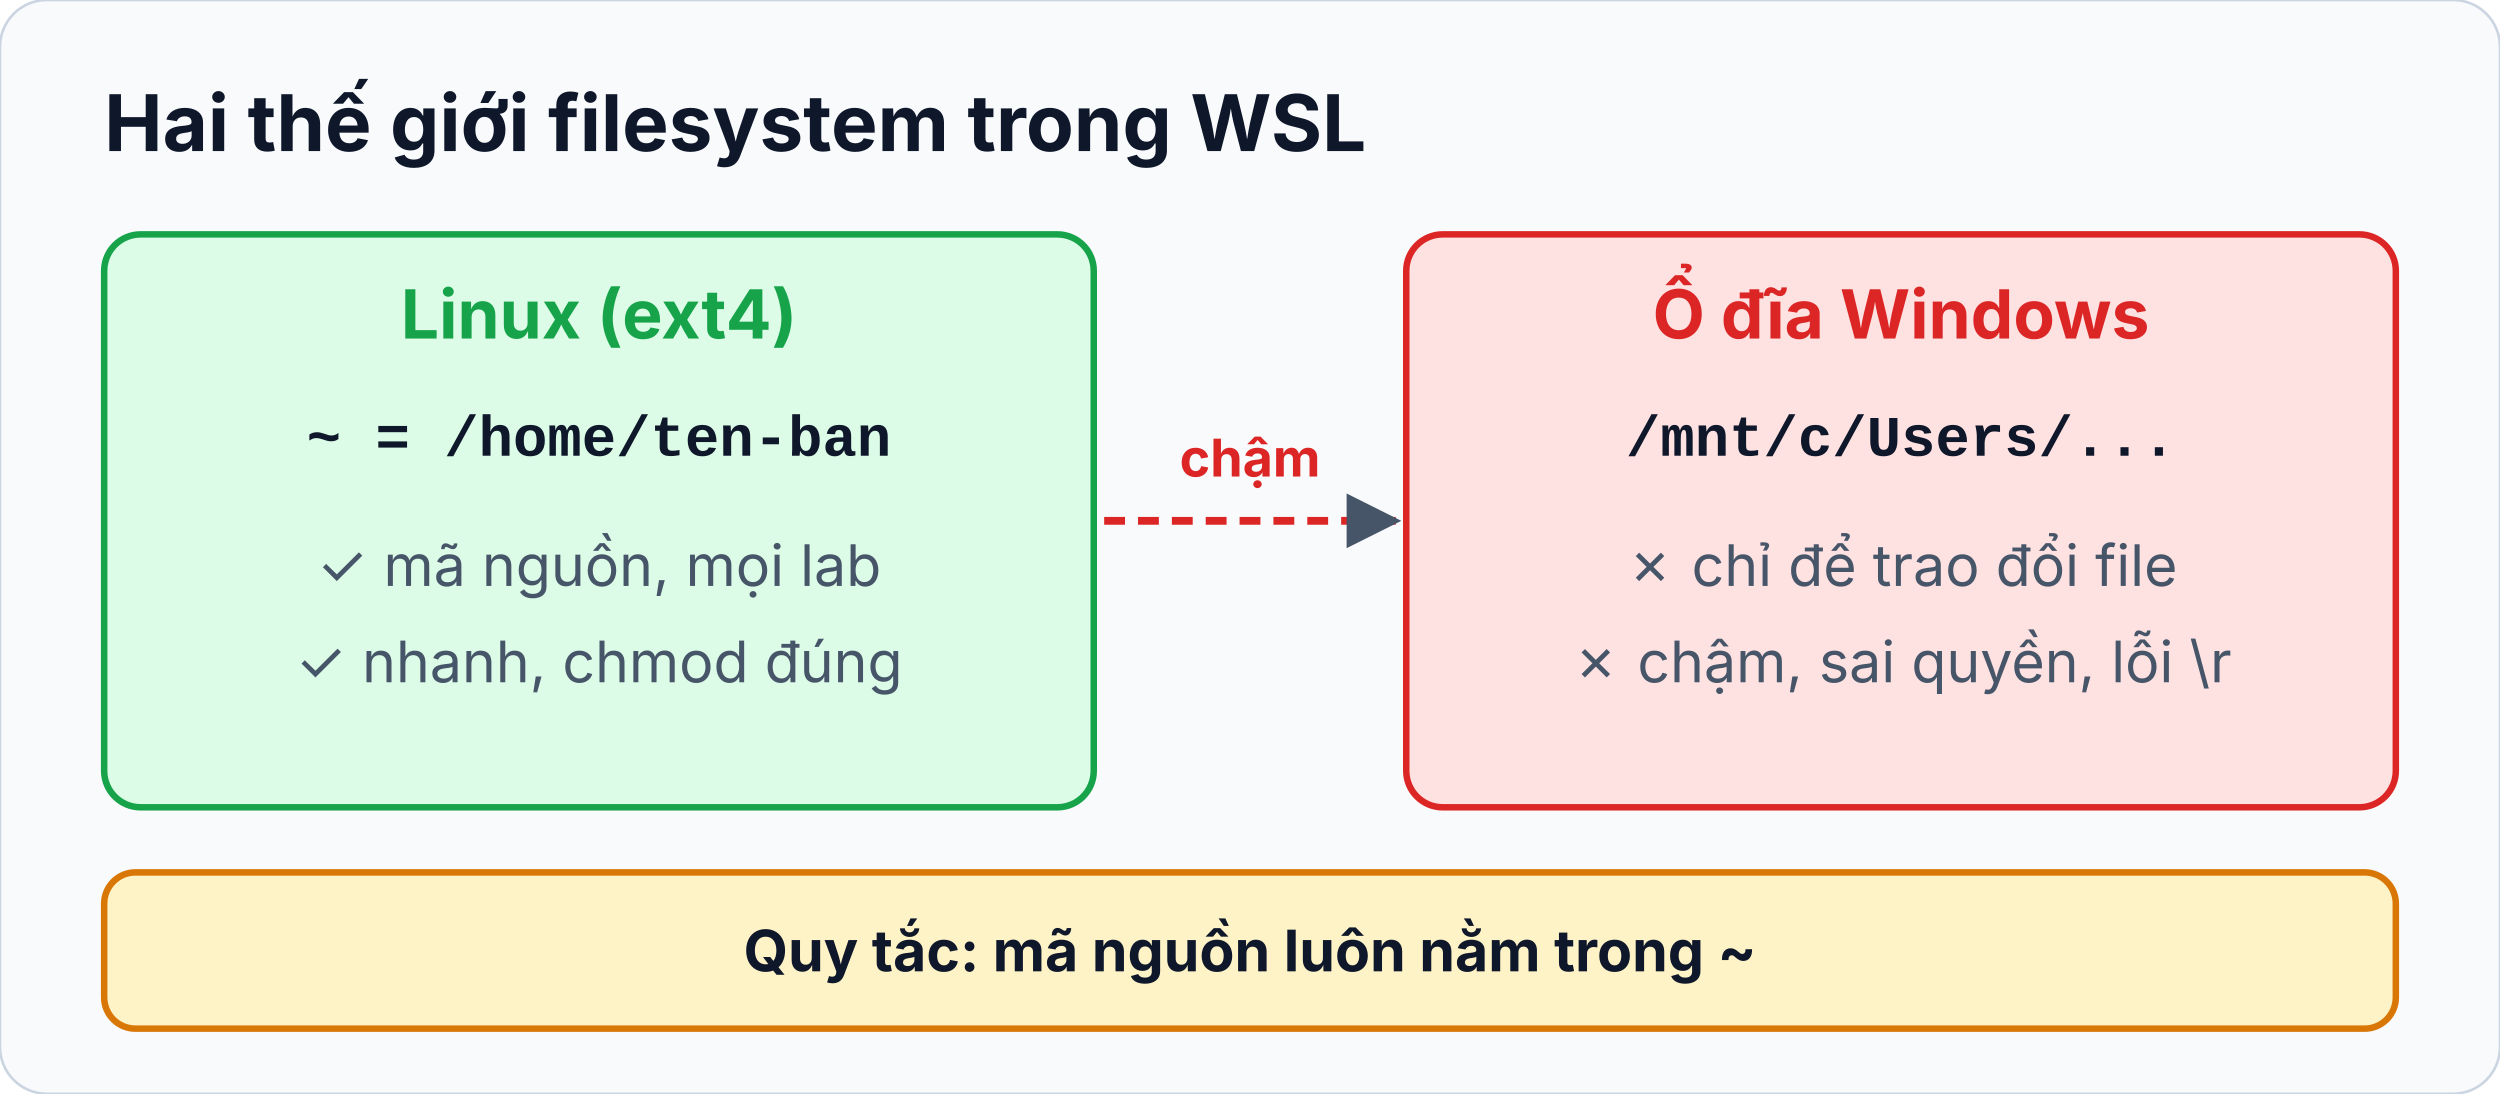
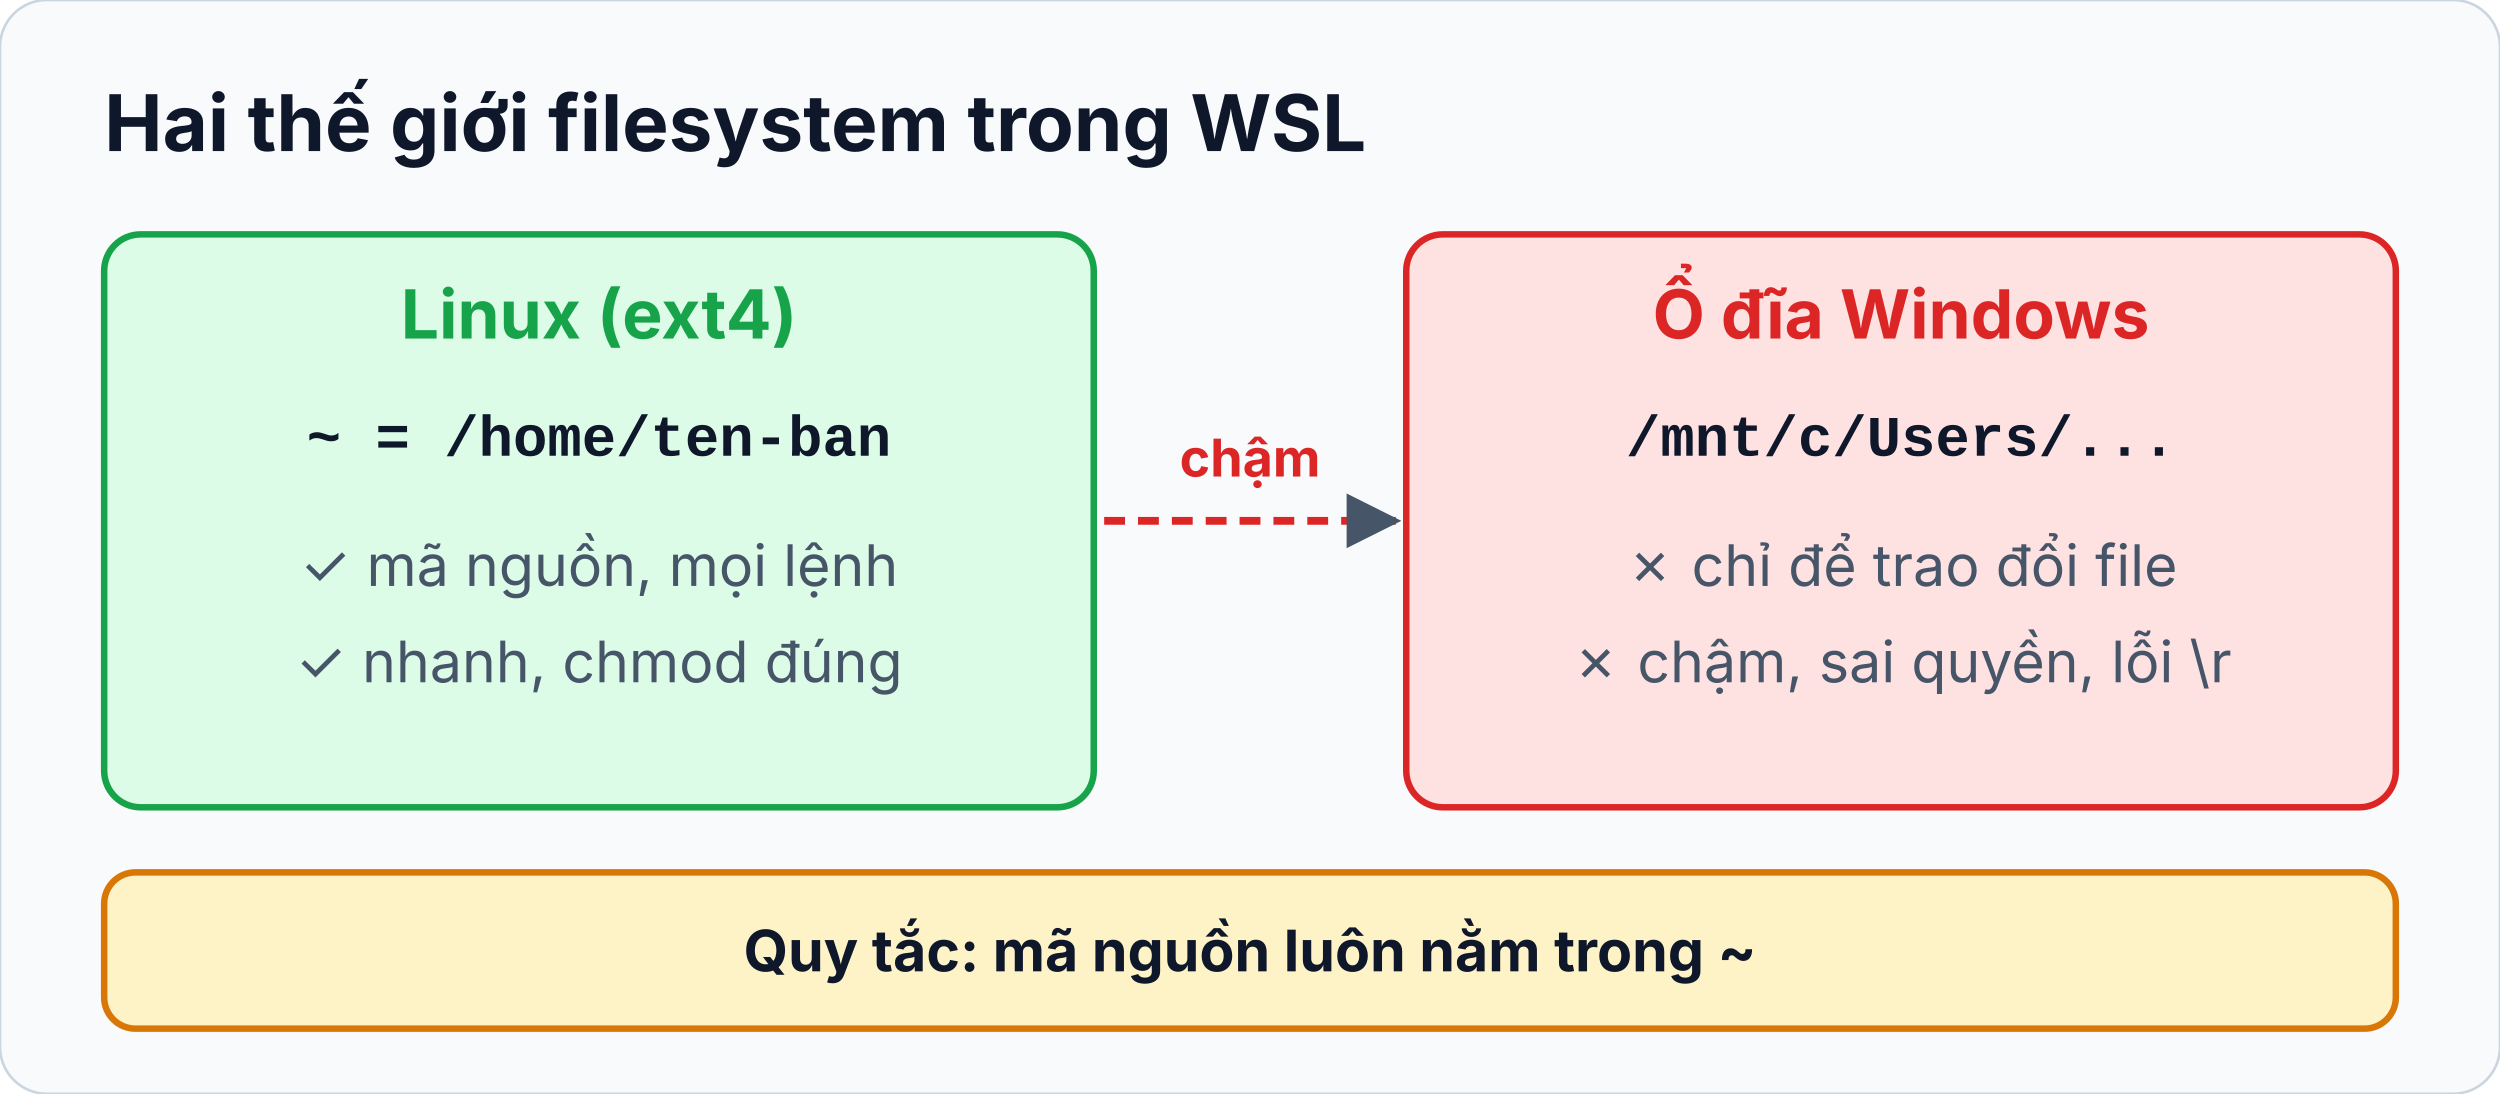
<svg xmlns="http://www.w3.org/2000/svg" viewBox="0 0 960 420" width="960" height="420" font-family="Inter, 'Segoe UI', system-ui, sans-serif">
  <defs>
    <marker id="a" viewBox="0 0 10 10" refX="9" refY="5" markerWidth="7" markerHeight="7" orient="auto-start-reverse">
      <path d="M0 0L10 5L0 10z" fill="#475569" />
    </marker>
  </defs>
  <rect width="960" height="420" rx="18" fill="#f8fafc" stroke="#cbd5e1" />
  <text x="40" y="58" font-size="30" font-weight="700" fill="#0f172a">Hai thế giới filesystem trong WSL</text>
  <rect x="40" y="90" width="380" height="220" rx="14" fill="#dcfce7" stroke="#16a34a" stroke-width="2.5" />
  <text x="230" y="130" font-size="26" font-weight="700" text-anchor="middle" fill="#16a34a">Linux (ext4)</text>
  <text x="230" y="175" font-size="22" font-weight="700" text-anchor="middle" fill="#0f172a" font-family="Consolas, 'Courier New', monospace">~ = /home/ten-ban</text>
-   <text x="230" y="225" font-size="22" text-anchor="middle" fill="#475569">✓ mã nguồn, mọi lab</text>
+   <text x="230" y="225" font-size="22" text-anchor="middle" fill="#475569">✓ mã nguồn, mọi lệnh</text>
  <text x="230" y="262" font-size="22" text-anchor="middle" fill="#475569">✓ nhanh, chmod đúng</text>
  <rect x="540" y="90" width="380" height="220" rx="14" fill="#fee2e2" stroke="#dc2626" stroke-width="2.5" />
  <text x="730" y="130" font-size="26" font-weight="700" text-anchor="middle" fill="#dc2626">Ổ đĩa Windows</text>
  <text x="730" y="175" font-size="22" font-weight="700" text-anchor="middle" fill="#0f172a" font-family="Consolas, 'Courier New', monospace">/mnt/c/Users/...</text>
  <text x="730" y="225" font-size="22" text-anchor="middle" fill="#475569">✗ chỉ để trao đổi file</text>
  <text x="730" y="262" font-size="22" text-anchor="middle" fill="#475569">✗ chậm, sai quyền, lỗi \r</text>
  <path d="M424 200L536 200" stroke="#dc2626" stroke-width="3" stroke-dasharray="8 5" marker-end="url(#a)" />
  <text x="480" y="183" font-size="20" font-weight="700" text-anchor="middle" fill="#dc2626">chậm</text>
  <rect x="40" y="335" width="880" height="60" rx="12" fill="#fef3c7" stroke="#d97706" stroke-width="2.5" />
  <text x="480" y="373" font-size="22" font-weight="700" text-anchor="middle" fill="#0f172a">Quy tắc: mã nguồn luôn nằm trong ~</text>
</svg>
